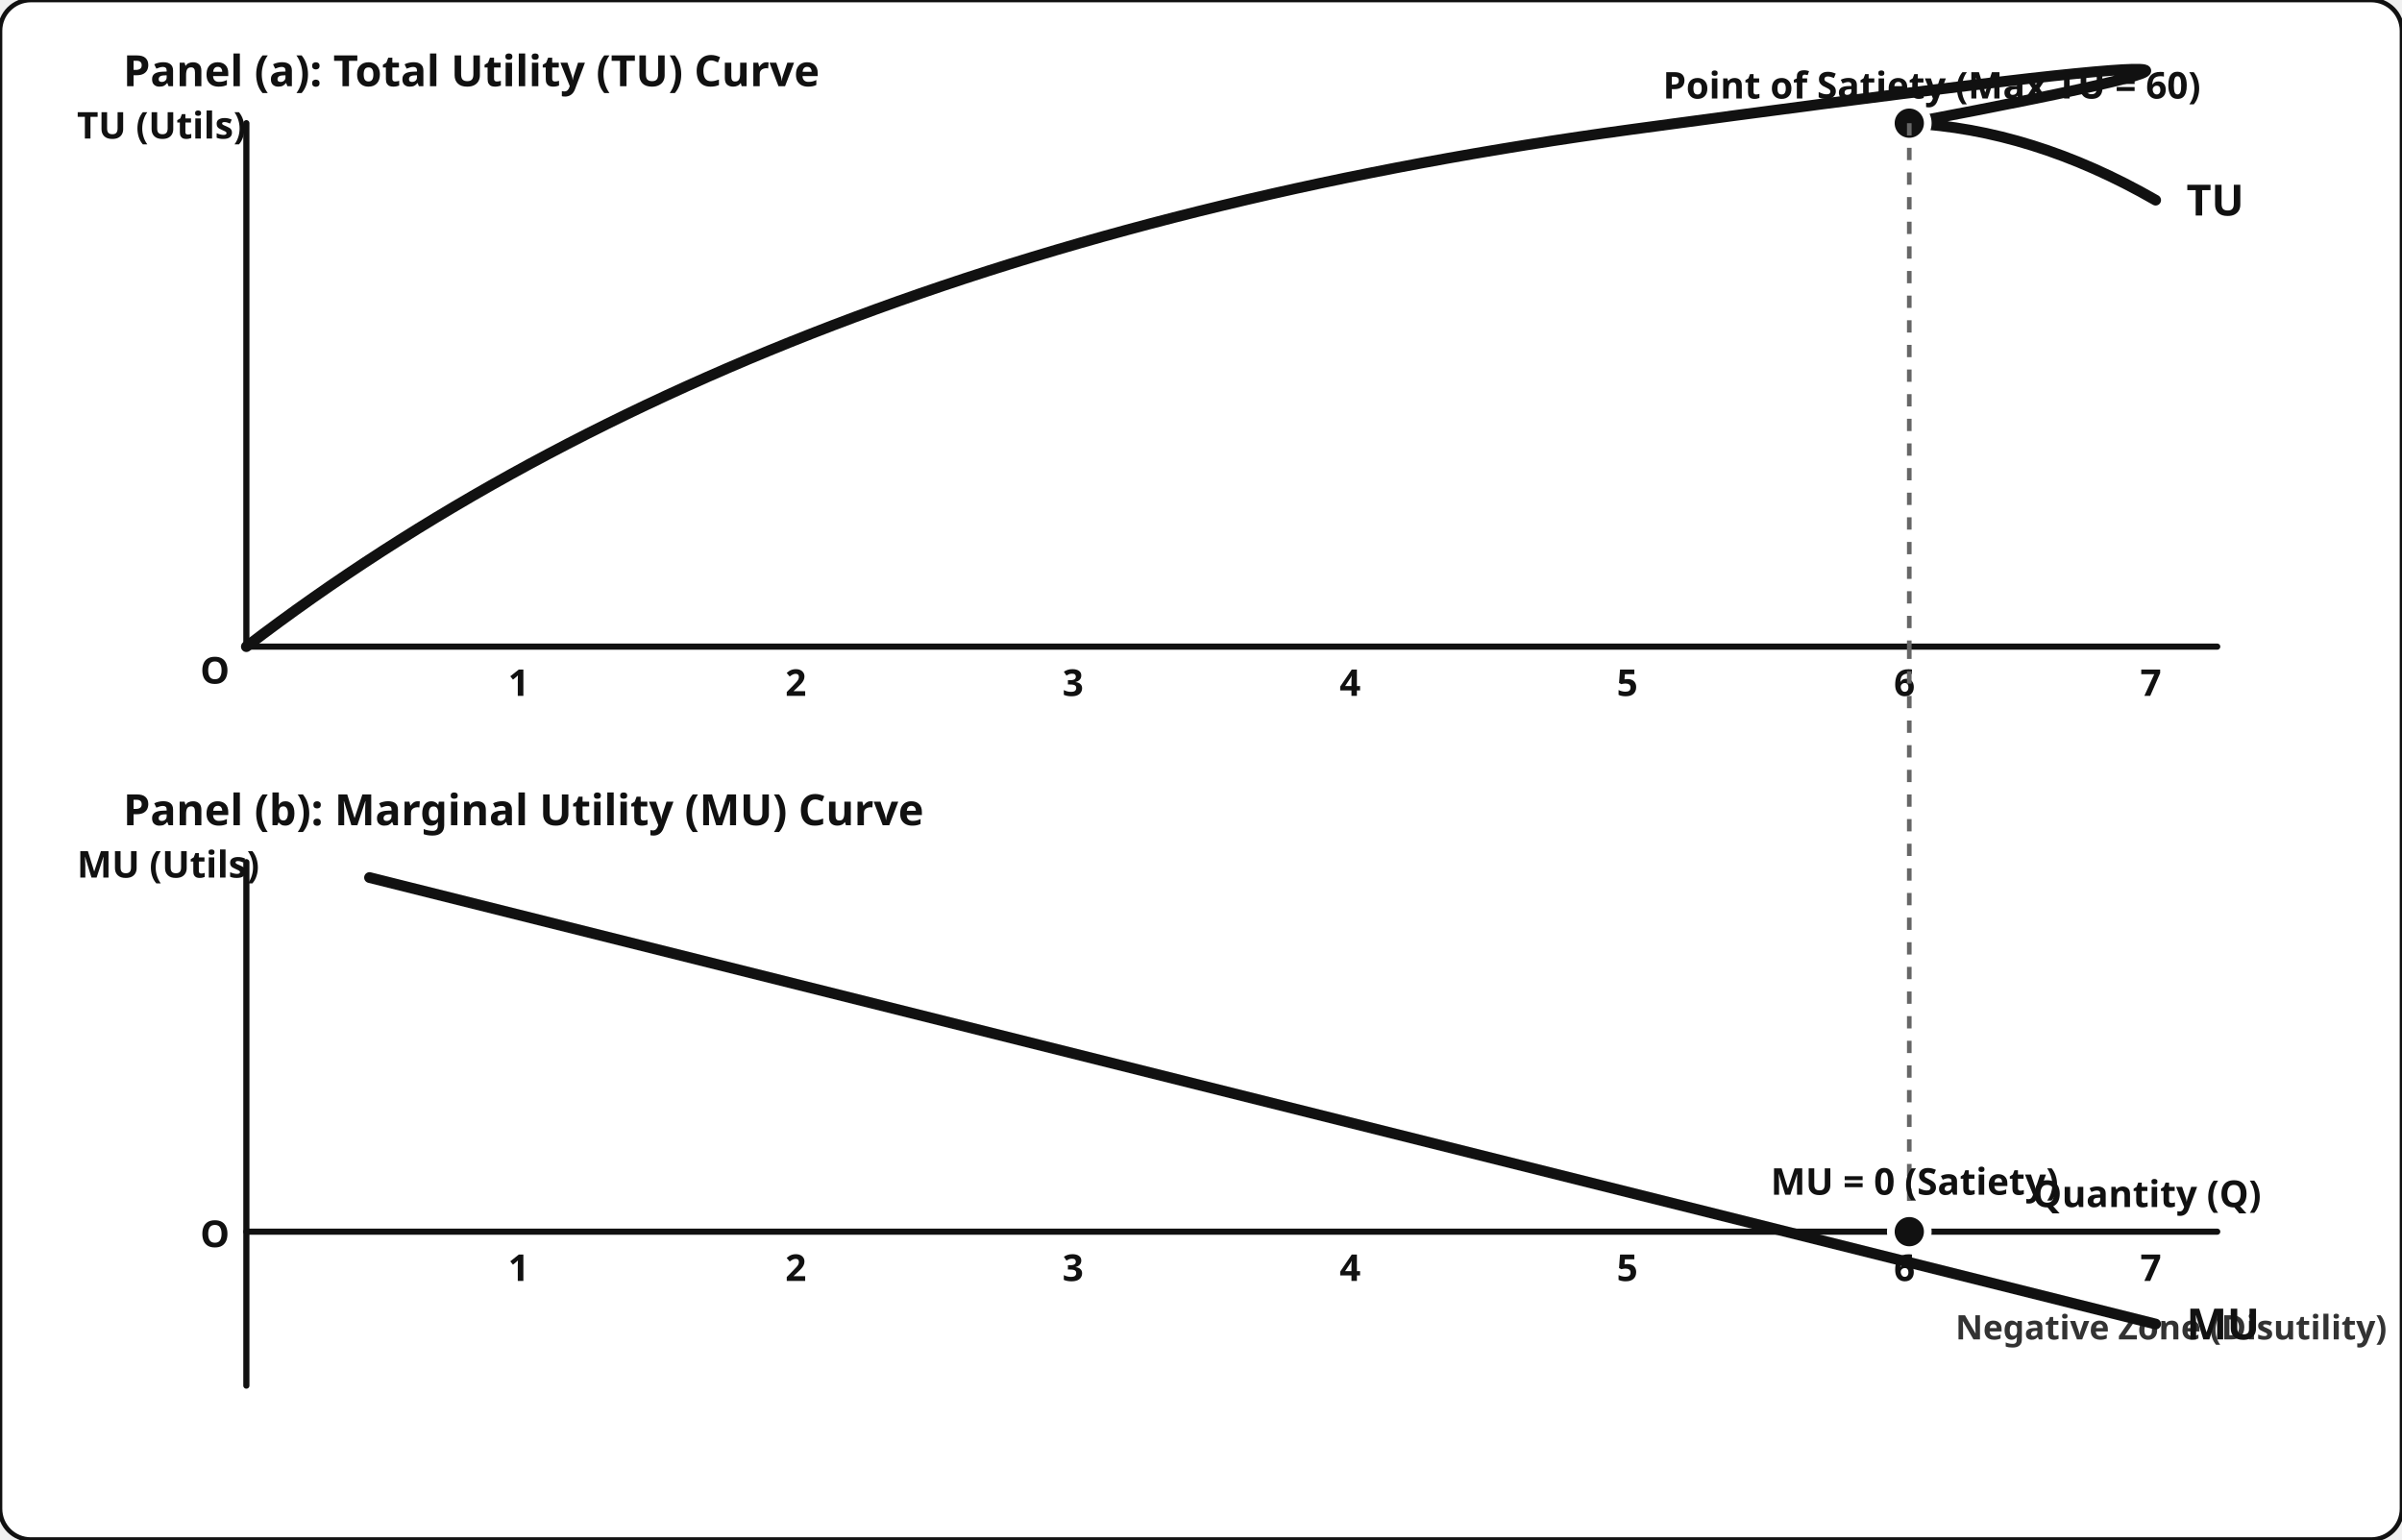
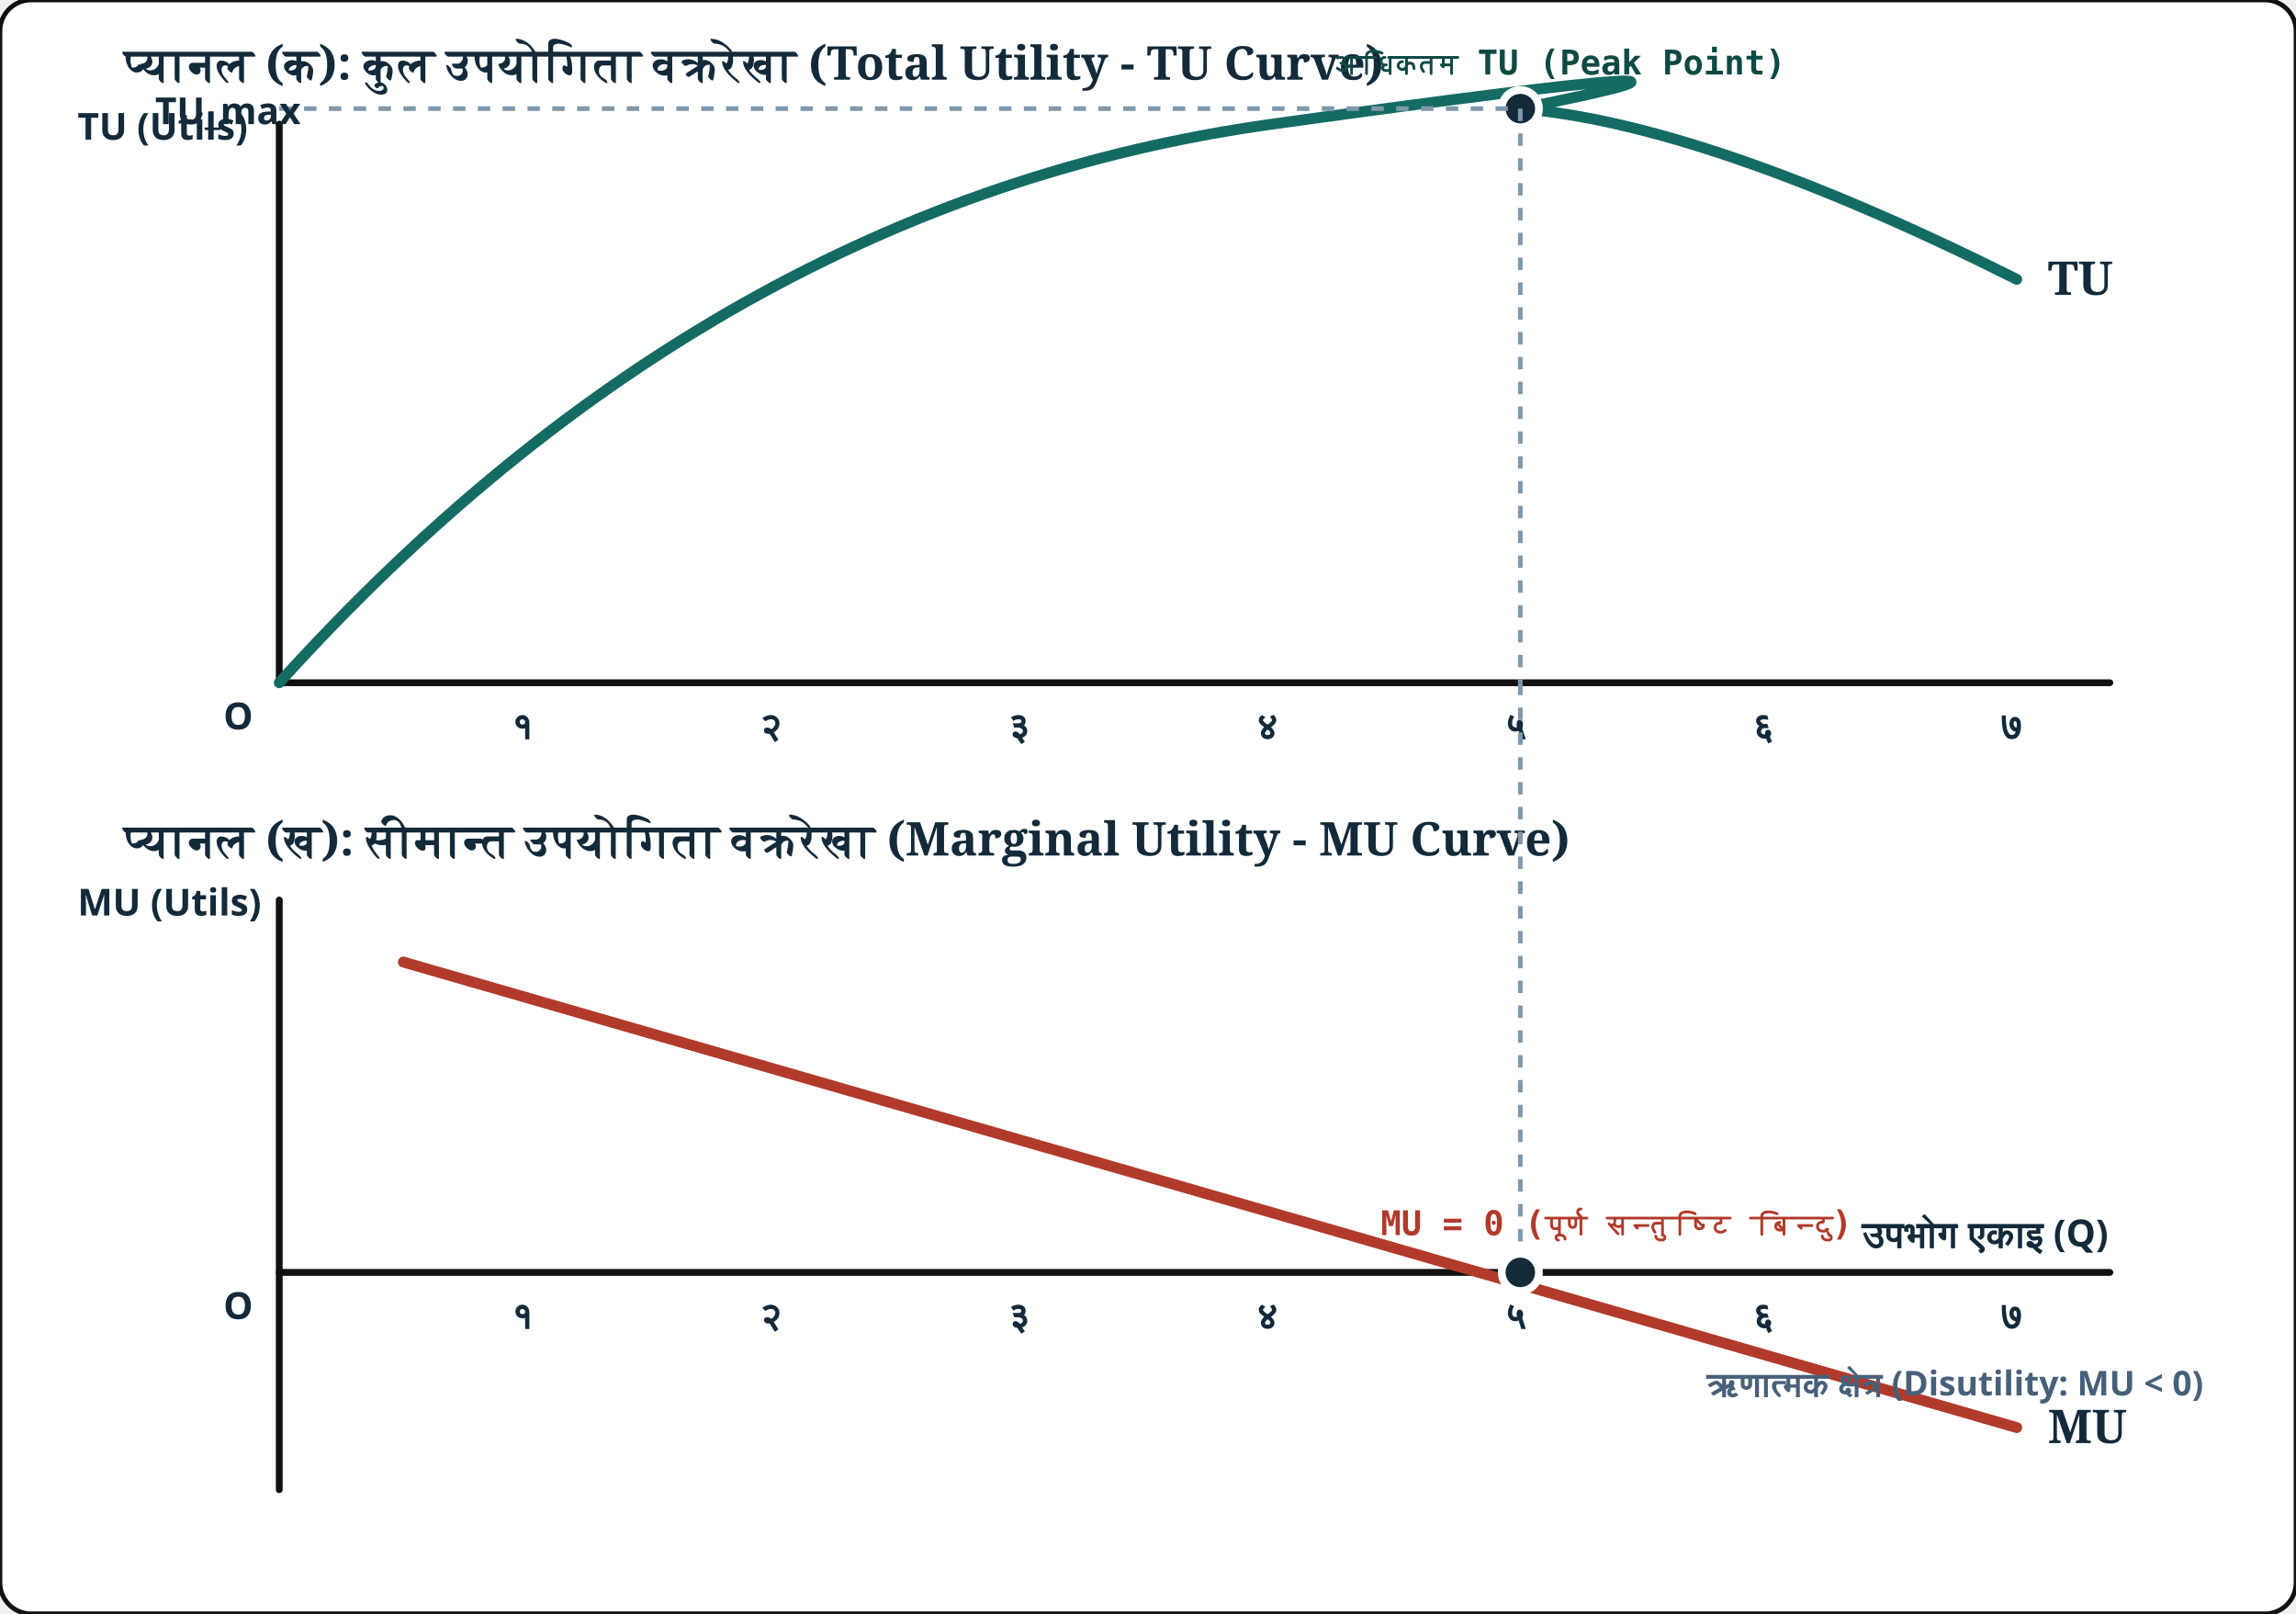
- <svg xmlns="http://www.w3.org/2000/svg" viewBox="0 0 780 500" width="100%" height="auto" role="img" aria-label="Law of Diminishing Marginal Utility showing Total Utility and Marginal Utility curves">
+ <svg xmlns="http://www.w3.org/2000/svg" viewBox="0 0 740 520" width="100%" height="auto" role="img" aria-label="Law of Diminishing Marginal Utility showing Total Utility and Marginal Utility">
  <style>
    .bg { fill: #ffffff; stroke: #111111; stroke-width: 1.5; }
-     .axis { stroke: #111111; stroke-width: 2; stroke-linecap: round; }
-     .curve { fill: none; stroke: #111111; stroke-width: 3.5; stroke-linecap: round; }
-     .guide-line { stroke: #666666; stroke-width: 1.5; stroke-dasharray: 4 4; }
-     .point-dot { fill: #111111; stroke: #ffffff; stroke-width: 2.5; }
-     .text-title { font-family: 'Manrope', system-ui, sans-serif; font-size: 14px; font-weight: 800; fill: #111111; }
-     .text-label { font-family: 'Manrope', system-ui, sans-serif; font-size: 12px; font-weight: 700; fill: #111111; }
-     .text-sub { font-family: 'Manrope', system-ui, sans-serif; font-size: 11px; font-weight: 600; fill: #333333; }
-     .panel-bg { fill: #fafafa; stroke: #cccccc; stroke-width: 1; rx: 6; }
+     .axis { stroke: #111111; stroke-width: 2.2; stroke-linecap: round; }
+     .tu-line { fill: none; stroke: #146b63; stroke-width: 3.5; stroke-linecap: round; }
+     .mu-line { fill: none; stroke: #b23a2b; stroke-width: 3.5; stroke-linecap: round; }
+     .guide-line { stroke: #8098ab; stroke-width: 1.5; stroke-dasharray: 4 4; }
+     .point-dot { fill: #122a3a; stroke: #ffffff; stroke-width: 2.5; }
+     .text-title { font-family: 'Fraunces', Georgia, serif; font-size: 15px; font-weight: 700; fill: #122a3a; }
+     .text-label { font-family: 'Manrope', system-ui, sans-serif; font-size: 12px; font-weight: 700; fill: #122a3a; }
+     .text-sub { font-family: 'Manrope', system-ui, sans-serif; font-size: 11px; font-weight: 600; fill: #47607a; }
+     .point-label { font-family: 'IBM Plex Mono', monospace; font-size: 11px; font-weight: 700; }
  </style>
  <rect class="bg" width="100%" height="100%" rx="10" />
  <g transform="translate(0, 0)">
-     <text class="text-title" x="40" y="28">Panel (a): Total Utility (TU) Curve</text>
-     <line class="axis" x1="80" y1="210" x2="80" y2="40" />
-     <line class="axis" x1="80" y1="210" x2="720" y2="210" />
+     <text class="text-title" x="40" y="26">प्यानल (क): कुल उपयोगिता वक्ररेखा (Total Utility - TU Curve)</text>
+     <line class="axis" x1="90" y1="220" x2="90" y2="40" />
+     <line class="axis" x1="90" y1="220" x2="680" y2="220" />
    <text class="text-label" x="25" y="45">TU (Utils)</text>
-     <text class="text-label" x="65" y="222">O</text>
-     <path class="curve" d="M 80 210 Q 250 80 530 42 T 620 40 Q 660 42 700 65" />
-     <text class="text-title" x="710" y="70">TU</text>
-     <circle class="point-dot" cx="620" cy="40" r="6" />
-     <line class="guide-line" x1="620" y1="40" x2="620" y2="210" />
-     <text class="text-label" x="540" y="32">Point of Satiety (Max TU = 60)</text>
-     <text class="text-label" x="165" y="226">1</text>
-     <text class="text-label" x="255" y="226">2</text>
-     <text class="text-label" x="345" y="226">3</text>
-     <text class="text-label" x="435" y="226">4</text>
-     <text class="text-label" x="525" y="226">5</text>
-     <text class="text-label" x="615" y="226">6</text>
-     <text class="text-label" x="695" y="226">7</text>
+     <text class="text-label" x="72" y="235">O</text>
+     <path d="M 90 220 Q 230 65 410 40 T 490 35 Q 550 40 650 90" class="tu-line" />
+     <text class="text-title" x="660" y="95" fill="#146b63">TU</text>
+     <circle class="point-dot" cx="490" cy="35" r="6" />
+     <line class="guide-line" x1="90" y1="35" x2="490" y2="35" />
+     <line class="guide-line" x1="490" y1="35" x2="490" y2="220" />
+     <text class="text-label" x="50" y="40">TU_max</text>
+     <text class="point-label" x="430" y="24" fill="#0e4a45">अधिकतम TU (Peak Point)</text>
+     <text class="text-label" x="165" y="238">१</text>
+     <text class="text-label" x="245" y="238">२</text>
+     <text class="text-label" x="325" y="238">३</text>
+     <text class="text-label" x="405" y="238">४</text>
+     <text class="text-label" x="485" y="238" fill="#0e4a45">५</text>
+     <text class="text-label" x="565" y="238">६</text>
+     <text class="text-label" x="645" y="238">७</text>
  </g>
-   <g transform="translate(0, 240)">
-     <text class="text-title" x="40" y="28">Panel (b): Marginal Utility (MU) Curve</text>
-     <line class="axis" x1="80" y1="210" x2="80" y2="40" />
-     <line class="axis" x1="80" y1="160" x2="720" y2="160" />
+   <g transform="translate(0, 250)">
+     <text class="text-title" x="40" y="26">प्यानल (ख): सीमान्त उपयोगिता वक्ररेखा (Marginal Utility - MU Curve)</text>
+     <line class="axis" x1="90" y1="230" x2="90" y2="40" />
+     <line class="axis" x1="90" y1="160" x2="680" y2="160" />
    <text class="text-label" x="25" y="45">MU (Utils)</text>
-     <text class="text-label" x="660" y="152">Quantity (Q)</text>
-     <text class="text-label" x="65" y="165">O</text>
-     <text class="text-sub" x="635" y="195">Negative Zone (Disutility)</text>
-     <line class="curve" x1="120" y1="45" x2="700" y2="190" />
-     <text class="text-title" x="710" y="195">MU</text>
-     <line class="guide-line" x1="620" y1="-30" x2="620" y2="160" />
-     <circle class="point-dot" cx="620" cy="160" r="6" />
-     <text class="text-label" x="575" y="148">MU = 0 (Satiety)</text>
-     <text class="text-label" x="165" y="176">1</text>
-     <text class="text-label" x="255" y="176">2</text>
-     <text class="text-label" x="345" y="176">3</text>
-     <text class="text-label" x="435" y="176">4</text>
-     <text class="text-label" x="525" y="176">5</text>
-     <text class="text-label" x="615" y="176">6</text>
-     <text class="text-label" x="695" y="176">7</text>
+     <text class="text-label" x="600" y="152">उपभोग एकाइ (Q)</text>
+     <text class="text-label" x="72" y="175">O</text>
+     <line class="mu-line" x1="130" y1="60" x2="650" y2="210" />
+     <text class="text-title" x="660" y="215" fill="#b23a2b">MU</text>
+     <line class="guide-line" x1="490" y1="-30" x2="490" y2="160" />
+     <circle class="point-dot" cx="490" cy="160" r="6" />
+     <text class="point-label" x="445" y="148" fill="#b23a2b">MU = 0 (पूर्ण सन्तुष्टि बिन्दु)</text>
+     <text class="text-sub" x="550" y="200" fill="#b23a2b">ऋणात्मक क्षेत्र (Disutility: MU &lt; 0)</text>
+     <text class="text-label" x="165" y="178">१</text>
+     <text class="text-label" x="245" y="178">२</text>
+     <text class="text-label" x="325" y="178">३</text>
+     <text class="text-label" x="405" y="178">४</text>
+     <text class="text-label" x="485" y="178" fill="#b23a2b">५</text>
+     <text class="text-label" x="565" y="178">६</text>
+     <text class="text-label" x="645" y="178">७</text>
  </g>
</svg>
